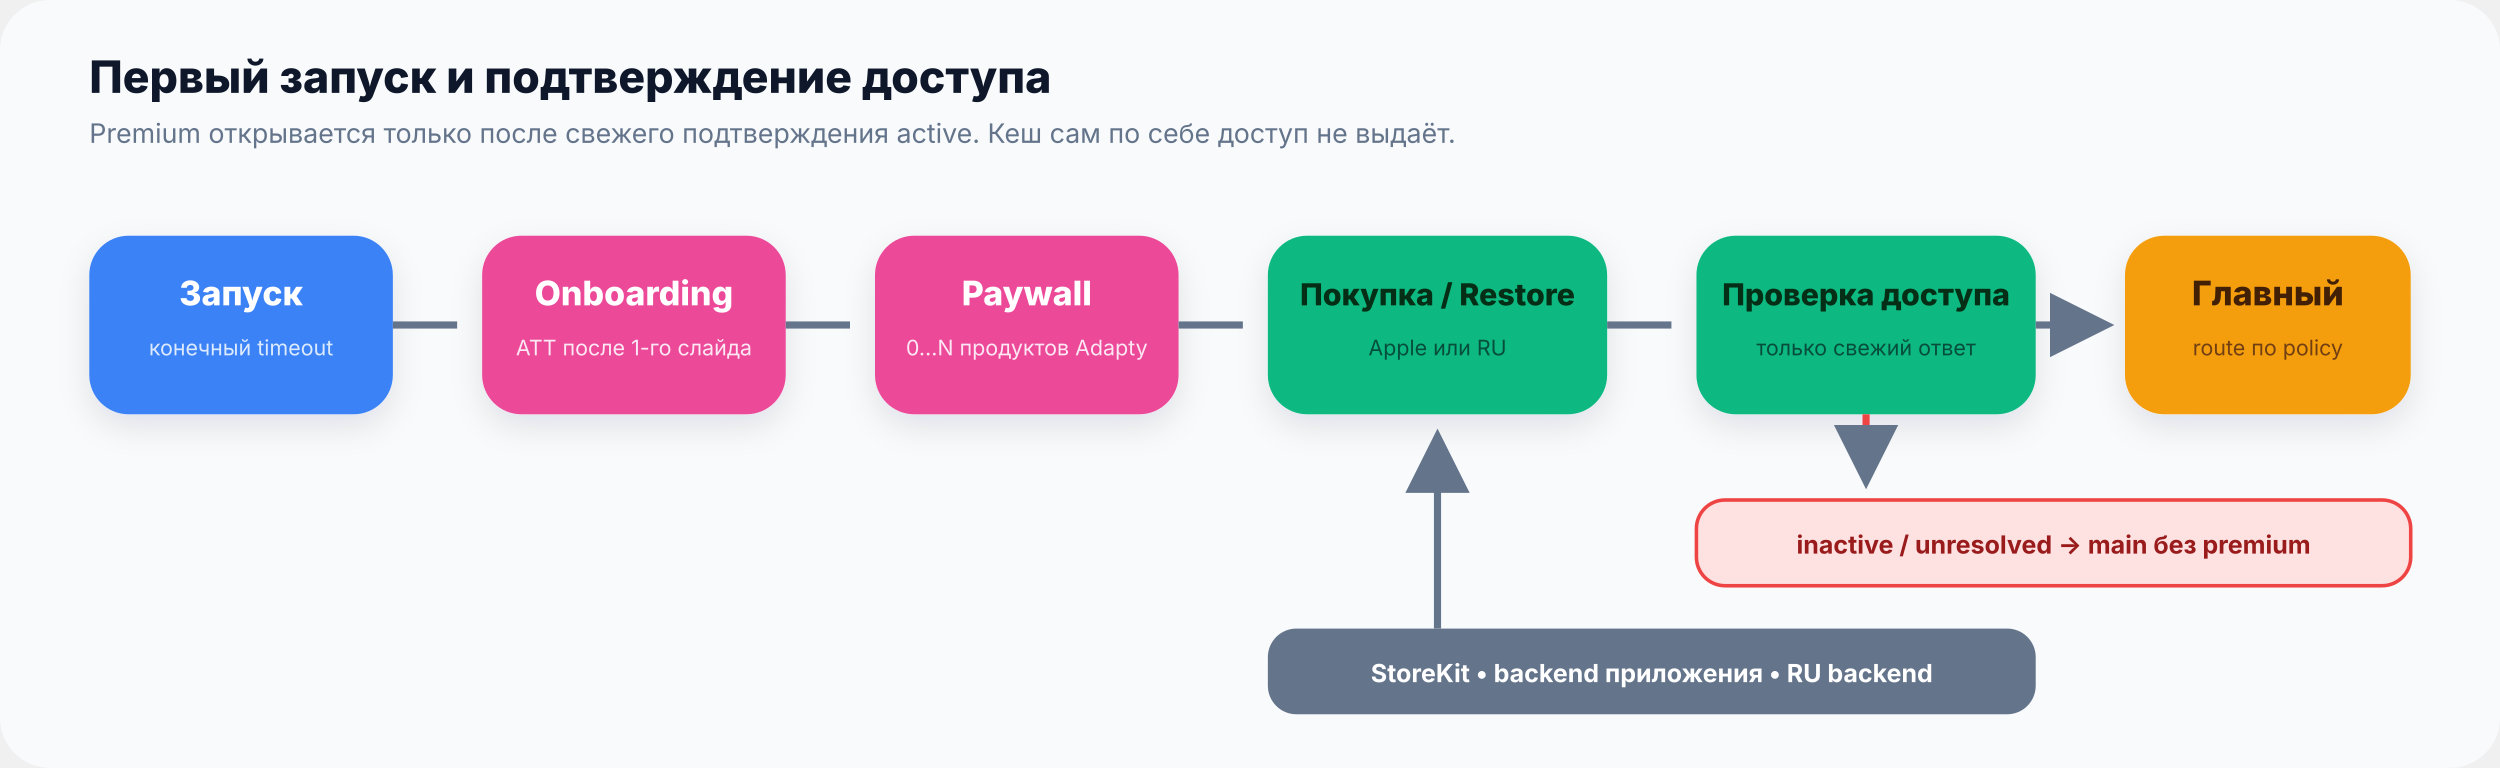
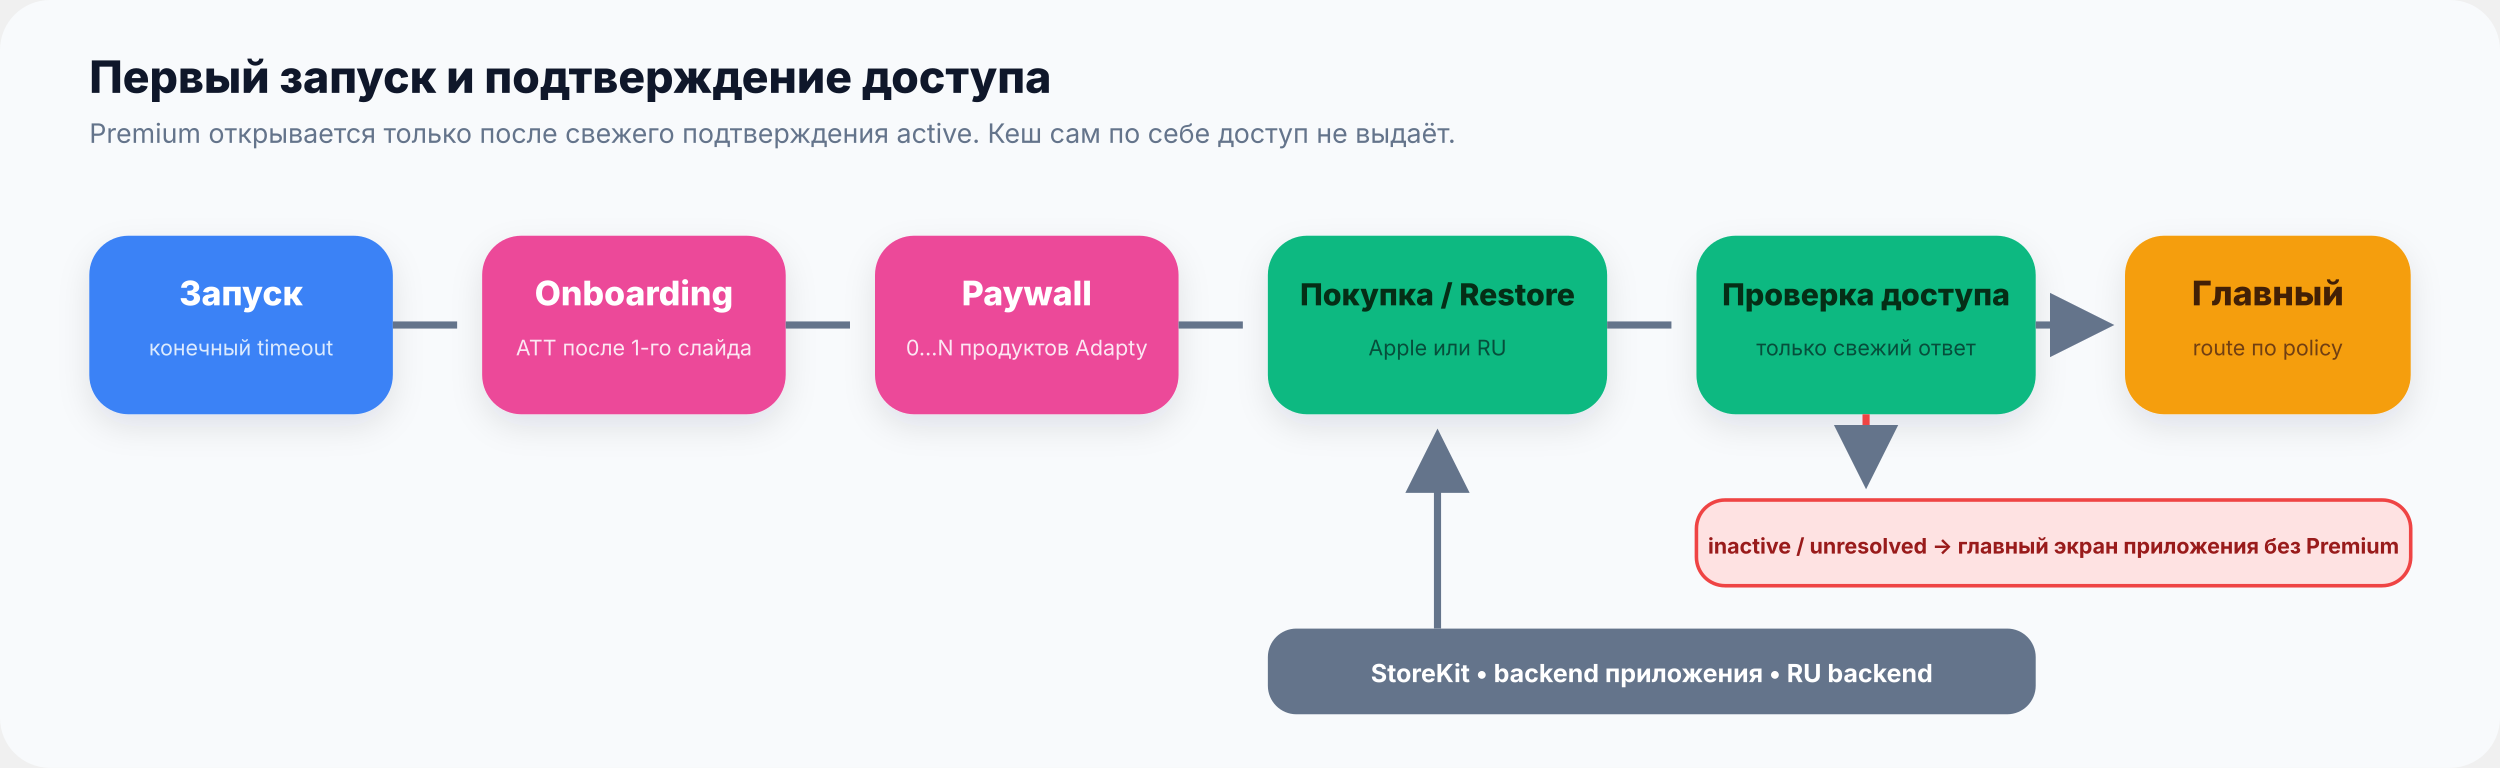
<svg xmlns="http://www.w3.org/2000/svg" width="1400" height="430" viewBox="0 0 1400 430" role="img" aria-labelledby="title description">
  <defs>
    <marker id="arrow" markerWidth="9" markerHeight="9" refX="7" refY="4.5" orient="auto">
      <path d="M0 0L9 4.5L0 9Z" fill="#64748B" />
    </marker>
    <filter id="shadow" x="-20%" y="-30%" width="140%" height="170%">
      <feDropShadow dx="0" dy="7" stdDeviation="9" flood-color="#0F172A" flood-opacity="0.10" />
    </filter>
  </defs>
  <rect width="1400" height="430" rx="28" fill="#F8FAFC" />
  <text x="50" y="52" fill="#0F172A" font-family="-apple-system,BlinkMacSystemFont,Segoe UI,sans-serif" font-size="25" font-weight="800">Первый запуск и подтверждение доступа</text>
  <text x="50" y="80" fill="#64748B" font-family="-apple-system,BlinkMacSystemFont,Segoe UI,sans-serif" font-size="15">Premium открывается только после свежего подтверждения active. Кеш сам по себе доступ не выдаёт.</text>
  <g filter="url(#shadow)">
    <rect x="50" y="132" width="170" height="100" rx="22" fill="#3B82F6" />
    <rect x="270" y="132" width="170" height="100" rx="22" fill="#EC4899" />
    <rect x="490" y="132" width="170" height="100" rx="22" fill="#EC4899" />
    <rect x="710" y="132" width="190" height="100" rx="22" fill="#10B981" />
    <rect x="950" y="132" width="190" height="100" rx="22" fill="#10B981" />
    <rect x="1190" y="132" width="160" height="100" rx="22" fill="#F59E0B" />
  </g>
  <path d="M220 182H256M440 182H476M660 182H696M900 182H936M1140 182H1176" stroke="#64748B" stroke-width="4" marker-end="url(#arrow)" />
  <text x="135" y="171" text-anchor="middle" fill="#FFFFFF" font-family="-apple-system,BlinkMacSystemFont,Segoe UI,sans-serif" font-size="19" font-weight="800">Запуск</text>
  <text x="135" y="199" text-anchor="middle" fill="#DBEAFE" font-family="-apple-system,BlinkMacSystemFont,Segoe UI,sans-serif" font-size="12">конечный timeout</text>
  <text x="355" y="171" text-anchor="middle" fill="#FFFFFF" font-family="-apple-system,BlinkMacSystemFont,Segoe UI,sans-serif" font-size="19" font-weight="800">Onboarding</text>
  <text x="355" y="199" text-anchor="middle" fill="#FCE7F3" font-family="-apple-system,BlinkMacSystemFont,Segoe UI,sans-serif" font-size="12">ATT после 1-го слайда</text>
  <text x="575" y="171" text-anchor="middle" fill="#FFFFFF" font-family="-apple-system,BlinkMacSystemFont,Segoe UI,sans-serif" font-size="19" font-weight="800">Paywall</text>
  <text x="575" y="199" text-anchor="middle" fill="#FCE7F3" font-family="-apple-system,BlinkMacSystemFont,Segoe UI,sans-serif" font-size="12">0…N продуктов Adapty</text>
  <text x="805" y="171" text-anchor="middle" fill="#052E16" font-family="-apple-system,BlinkMacSystemFont,Segoe UI,sans-serif" font-size="17" font-weight="800">Покупка / Restore</text>
  <text x="805" y="199" text-anchor="middle" fill="#064E3B" font-family="-apple-system,BlinkMacSystemFont,Segoe UI,sans-serif" font-size="12">Apple или RU</text>
  <text x="1045" y="171" text-anchor="middle" fill="#052E16" font-family="-apple-system,BlinkMacSystemFont,Segoe UI,sans-serif" font-size="17" font-weight="800">Проверка доступа</text>
  <text x="1045" y="199" text-anchor="middle" fill="#064E3B" font-family="-apple-system,BlinkMacSystemFont,Segoe UI,sans-serif" font-size="12">только свежий ответ</text>
  <text x="1270" y="171" text-anchor="middle" fill="#422006" font-family="-apple-system,BlinkMacSystemFont,Segoe UI,sans-serif" font-size="19" font-weight="800">Главный</text>
  <text x="1270" y="199" text-anchor="middle" fill="#713F12" font-family="-apple-system,BlinkMacSystemFont,Segoe UI,sans-serif" font-size="12">route по policy</text>
  <rect x="950" y="280" width="400" height="48" rx="16" fill="#FEE2E2" stroke="#EF4444" stroke-width="2" />
-   <text x="1150" y="310" text-anchor="middle" fill="#991B1B" font-family="-apple-system,BlinkMacSystemFont,Segoe UI,sans-serif" font-size="14" font-weight="700">inactive / unresolved → main без premium</text>
+   <text x="1150" y="310" text-anchor="middle" fill="#991B1B" font-family="-apple-system,BlinkMacSystemFont,Segoe UI,sans-serif" font-size="12" font-weight="700">inactive / unresolved → главный экран приложения без Premium</text>
  <path d="M1045 232V266" stroke="#EF4444" stroke-width="4" marker-end="url(#arrow)" />
  <rect x="710" y="352" width="430" height="48" rx="16" fill="#64748B" />
  <text x="925" y="382" text-anchor="middle" fill="#FFFFFF" font-family="-apple-system,BlinkMacSystemFont,Segoe UI,sans-serif" font-size="14" font-weight="700">StoreKit • backend приложения • RU backend</text>
  <path d="M805 352V248" stroke="#64748B" stroke-width="4" marker-end="url(#arrow)" />
</svg>
